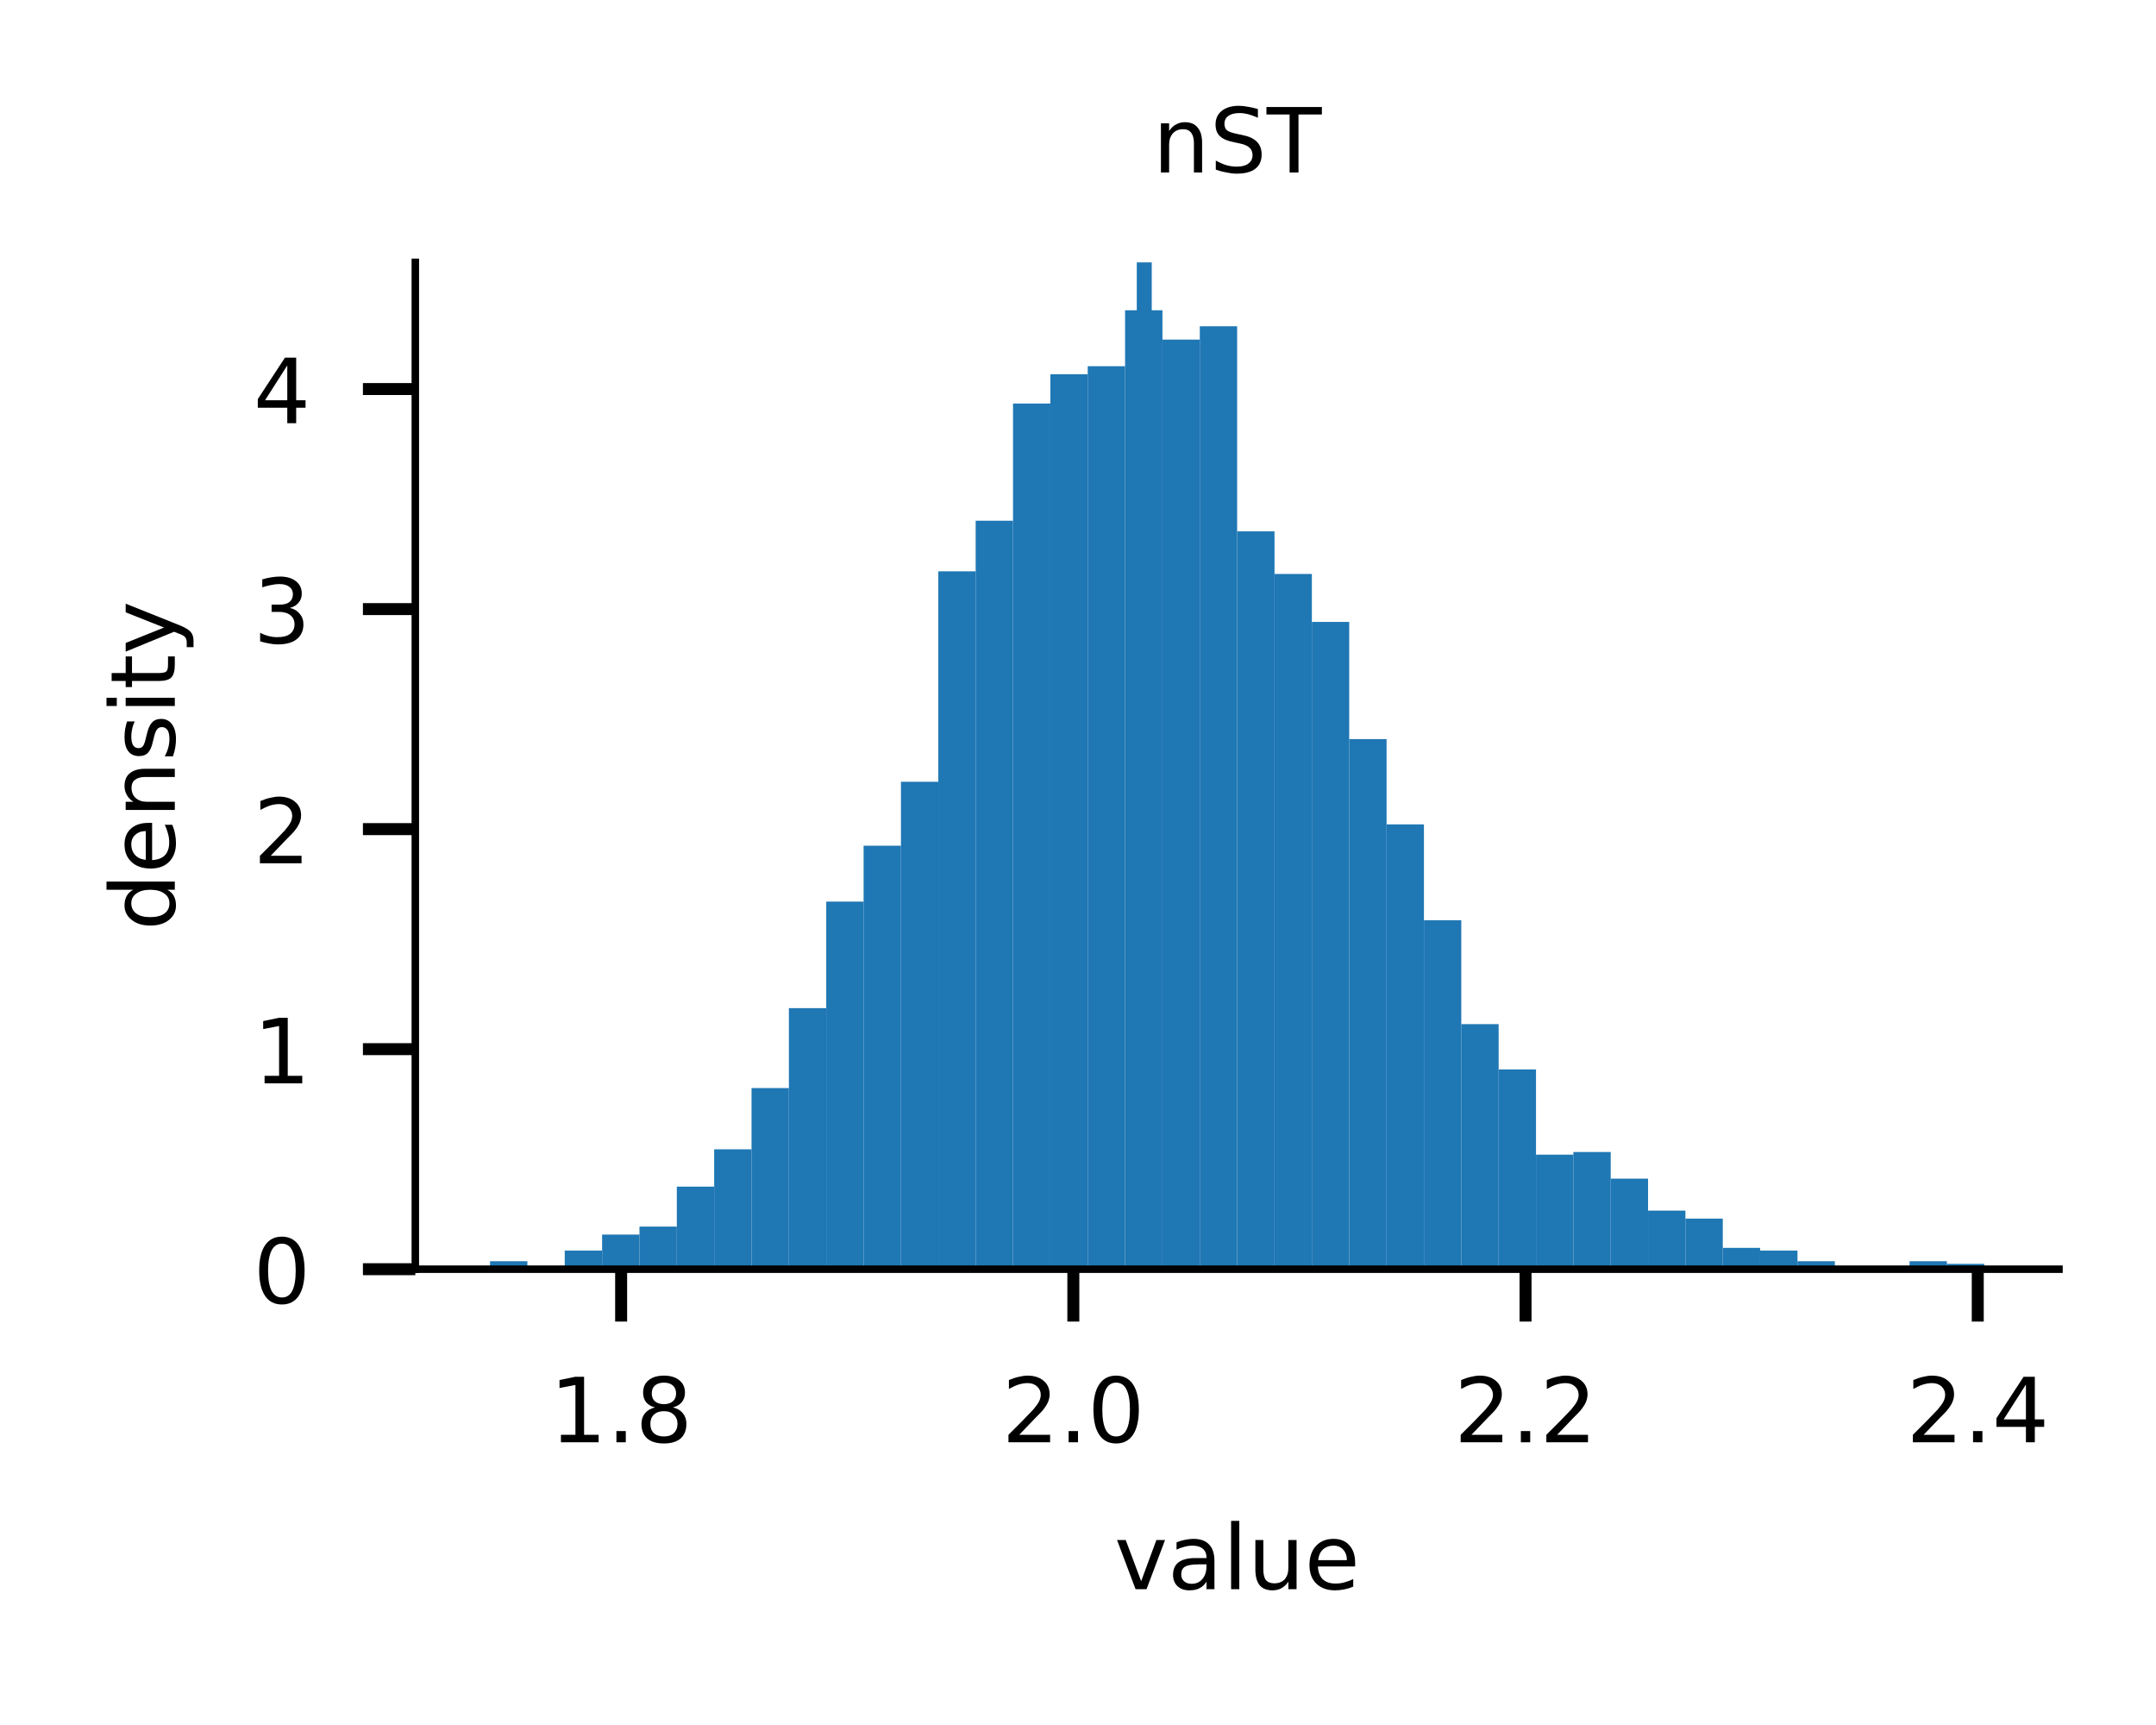
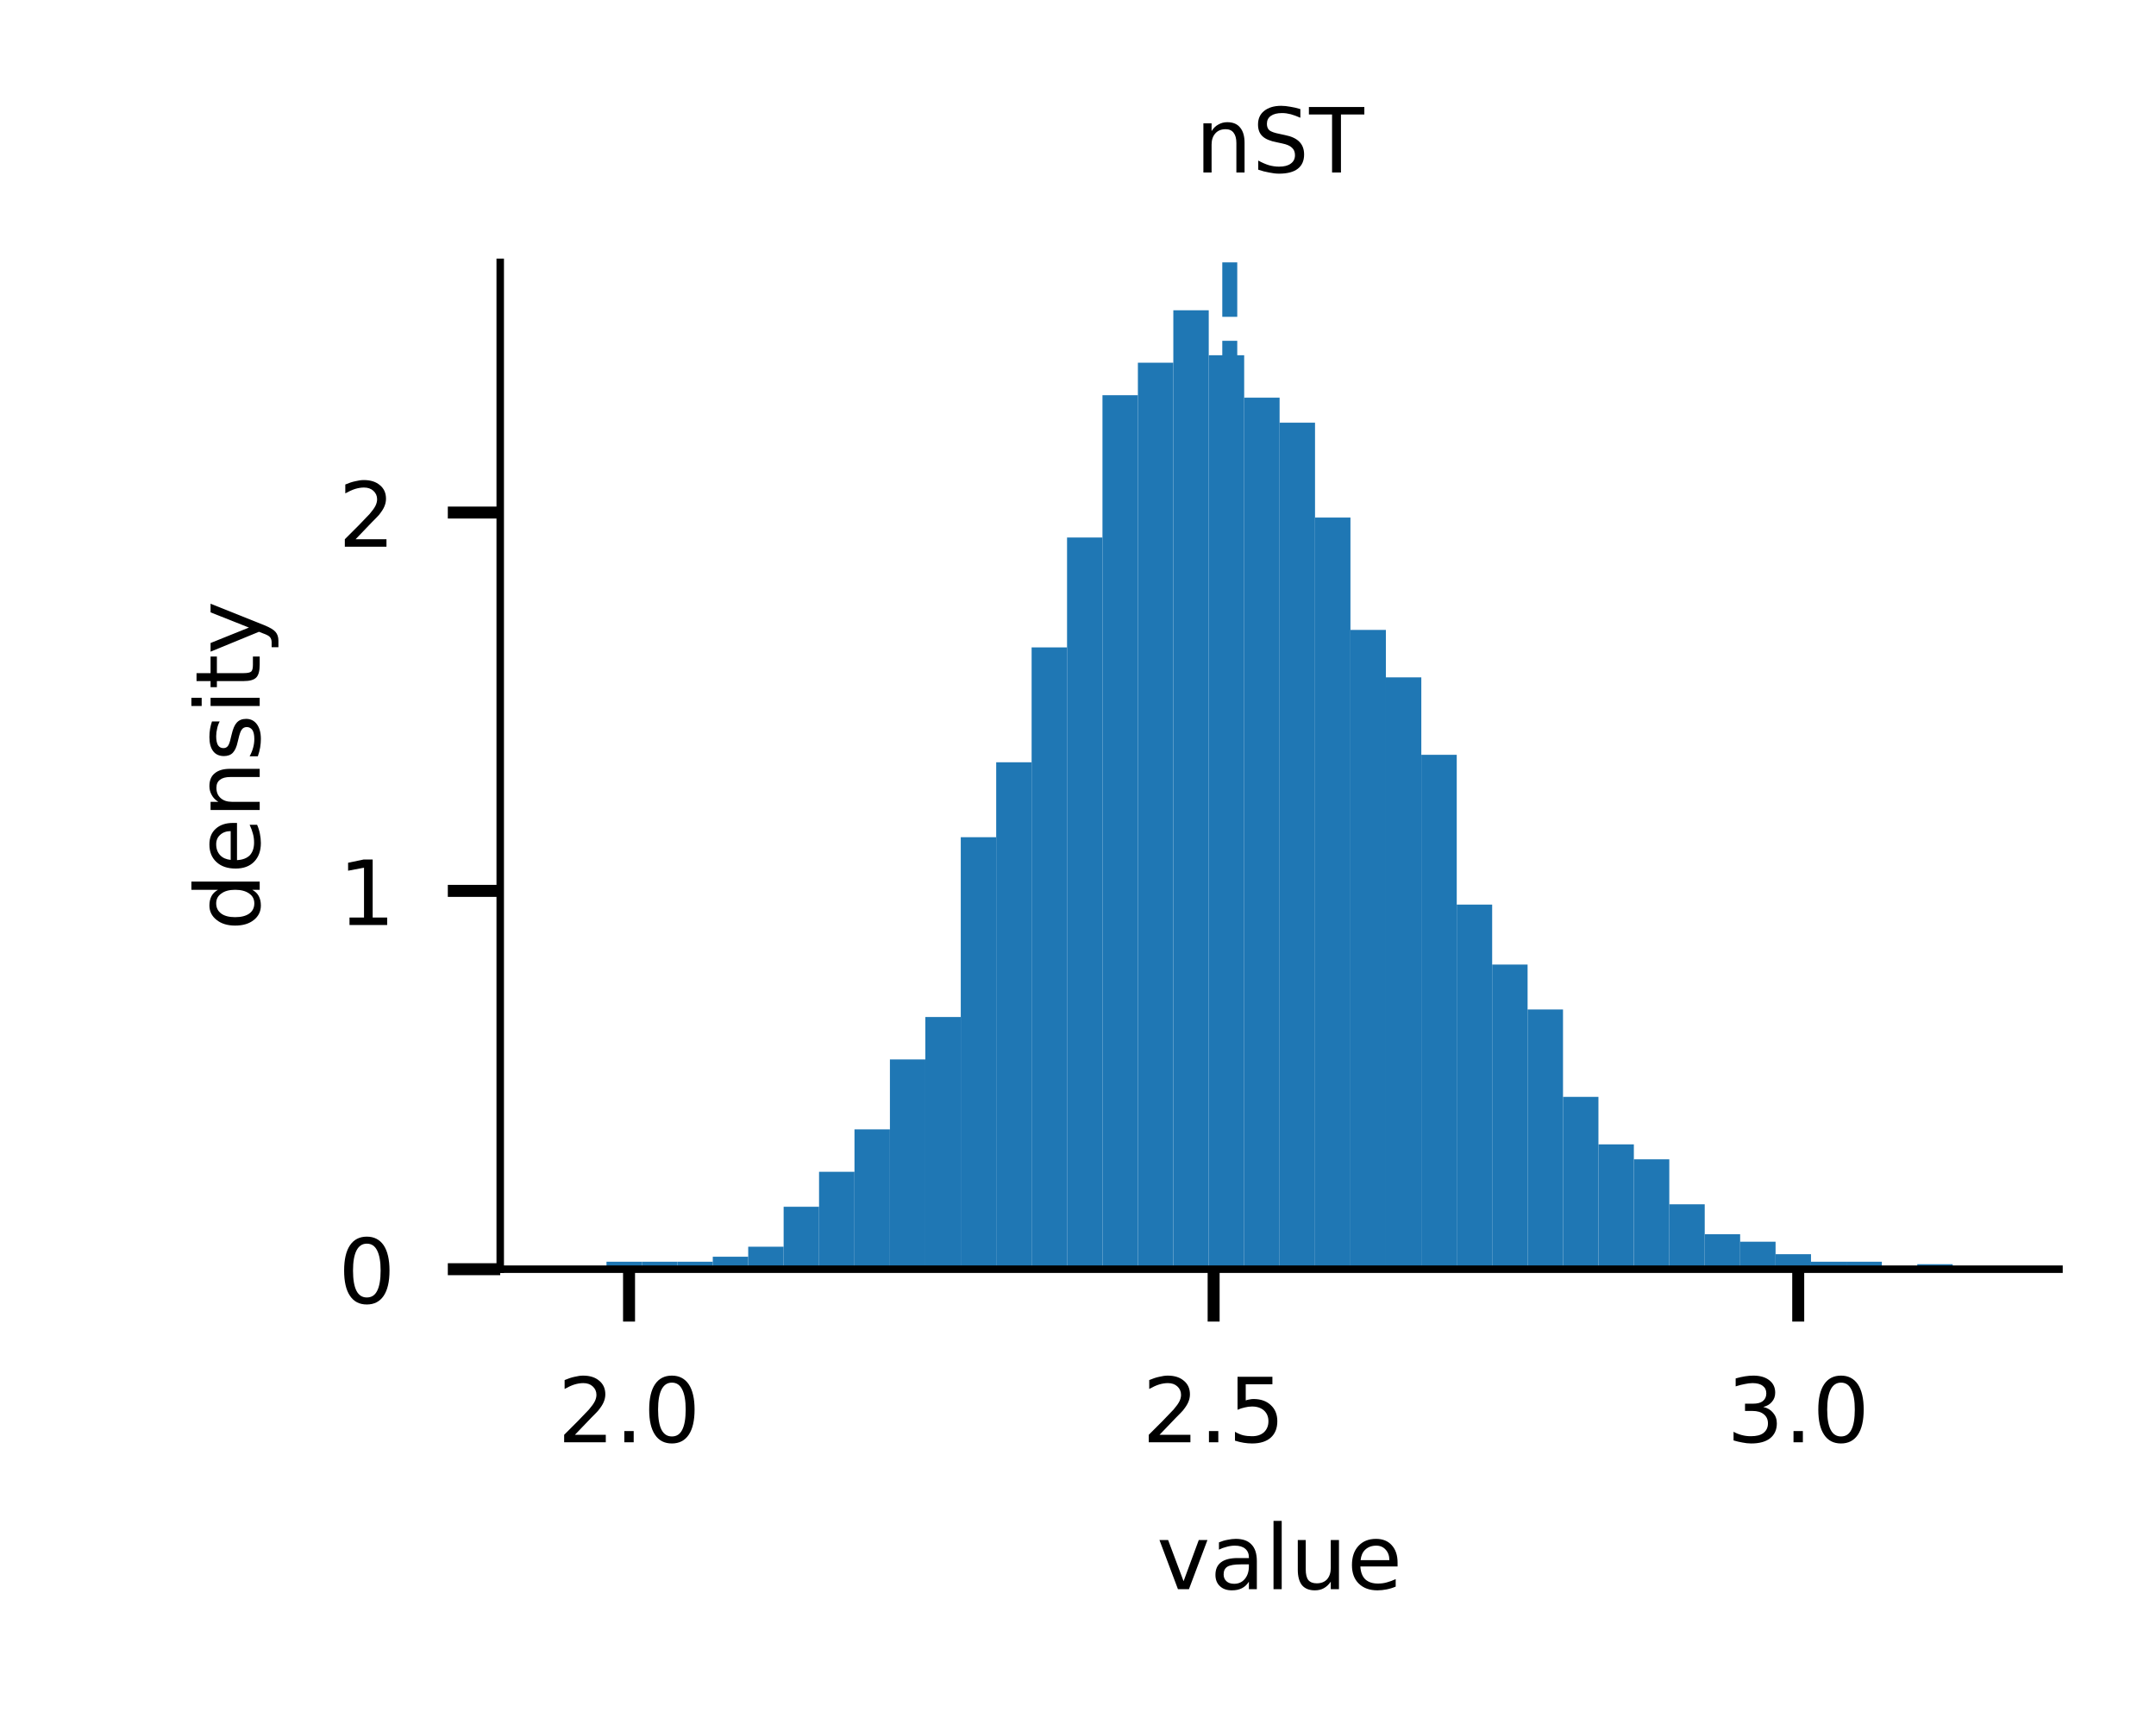
<svg xmlns="http://www.w3.org/2000/svg" xmlns:xlink="http://www.w3.org/1999/xlink" width="144pt" height="115.2pt" viewBox="0 0 144 115.2" version="1.1">
  <defs>
    <style type="text/css">*{stroke-linejoin: round; stroke-linecap: butt}</style>
  </defs>
  <g id="figure_1">
    <g id="patch_1">
      <path d="M 0 115.2  L 144 115.2  L 144 0  L 0 0  L 0 115.2  z " style="fill: none" />
    </g>
    <g id="axes_1">
      <g id="patch_2">
-         <path d="M 27.74 84.76  L 137.52 84.76  L 137.52 17.52  L 27.74 17.52  L 27.74 84.76  z " style="fill: none" />
+         <path d="M 33.41 84.76  L 137.52 84.76  L 137.52 17.52  L 33.41 17.52  L 33.41 84.76  z " style="fill: none" />
      </g>
      <g id="patch_3">
-         <path d="M 32.73 84.76  L 35.225 84.76  L 35.225 84.226  L 32.73 84.226  z " clip-path="url(#pf187694fb6)" style="fill: #1f77b4" />
+         <path d="M 38.142 84.76  L 40.508 84.76  L 40.508 84.593  L 38.142 84.593  z " clip-path="url(#p50c3a2fd43)" style="fill: #1f77b4" />
      </g>
      <g id="patch_4">
-         <path d="M 35.225 84.76  L 37.72 84.76  L 37.72 84.582  L 35.225 84.582  z " clip-path="url(#pf187694fb6)" style="fill: #1f77b4" />
+         <path d="M 40.508 84.76  L 42.875 84.76  L 42.875 84.26  L 40.508 84.26  z " clip-path="url(#p50c3a2fd43)" style="fill: #1f77b4" />
      </g>
      <g id="patch_5">
-         <path d="M 37.72 84.76  L 40.215 84.76  L 40.215 83.515  L 37.72 83.515  z " clip-path="url(#pf187694fb6)" style="fill: #1f77b4" />
+         <path d="M 42.875 84.76  L 45.241 84.76  L 45.241 84.26  L 42.875 84.26  z " clip-path="url(#p50c3a2fd43)" style="fill: #1f77b4" />
      </g>
      <g id="patch_6">
-         <path d="M 40.215 84.76  L 42.71 84.76  L 42.71 82.448  L 40.215 82.448  z " clip-path="url(#pf187694fb6)" style="fill: #1f77b4" />
+         <path d="M 45.241 84.76  L 47.607 84.76  L 47.607 84.26  L 45.241 84.26  z " clip-path="url(#p50c3a2fd43)" style="fill: #1f77b4" />
      </g>
      <g id="patch_7">
-         <path d="M 42.71 84.76  L 45.205 84.76  L 45.205 81.914  L 42.71 81.914  z " clip-path="url(#pf187694fb6)" style="fill: #1f77b4" />
+         <path d="M 47.607 84.76  L 49.973 84.76  L 49.973 83.926  L 47.607 83.926  z " clip-path="url(#p50c3a2fd43)" style="fill: #1f77b4" />
      </g>
      <g id="patch_8">
-         <path d="M 45.205 84.76  L 47.7 84.76  L 47.7 79.246  L 45.205 79.246  z " clip-path="url(#pf187694fb6)" style="fill: #1f77b4" />
+         <path d="M 49.973 84.76  L 52.339 84.76  L 52.339 83.259  L 49.973 83.259  z " clip-path="url(#p50c3a2fd43)" style="fill: #1f77b4" />
      </g>
      <g id="patch_9">
-         <path d="M 47.7 84.76  L 50.195 84.76  L 50.195 76.755  L 47.7 76.755  z " clip-path="url(#pf187694fb6)" style="fill: #1f77b4" />
+         <path d="M 52.339 84.76  L 54.705 84.76  L 54.705 80.591  L 52.339 80.591  z " clip-path="url(#p50c3a2fd43)" style="fill: #1f77b4" />
      </g>
      <g id="patch_10">
-         <path d="M 50.195 84.76  L 52.69 84.76  L 52.69 72.664  L 50.195 72.664  z " clip-path="url(#pf187694fb6)" style="fill: #1f77b4" />
+         <path d="M 54.705 84.76  L 57.071 84.76  L 57.071 78.256  L 54.705 78.256  z " clip-path="url(#p50c3a2fd43)" style="fill: #1f77b4" />
      </g>
      <g id="patch_11">
-         <path d="M 52.69 84.76  L 55.185 84.76  L 55.185 67.327  L 52.69 67.327  z " clip-path="url(#pf187694fb6)" style="fill: #1f77b4" />
+         <path d="M 57.071 84.76  L 59.438 84.76  L 59.438 75.421  L 57.071 75.421  z " clip-path="url(#p50c3a2fd43)" style="fill: #1f77b4" />
      </g>
      <g id="patch_12">
-         <path d="M 55.185 84.76  L 57.68 84.76  L 57.68 60.212  L 55.185 60.212  z " clip-path="url(#pf187694fb6)" style="fill: #1f77b4" />
+         <path d="M 59.438 84.76  L 61.804 84.76  L 61.804 70.752  L 59.438 70.752  z " clip-path="url(#p50c3a2fd43)" style="fill: #1f77b4" />
      </g>
      <g id="patch_13">
-         <path d="M 57.68 84.76  L 60.175 84.76  L 60.175 56.477  L 57.68 56.477  z " clip-path="url(#pf187694fb6)" style="fill: #1f77b4" />
+         <path d="M 61.804 84.76  L 64.17 84.76  L 64.17 67.917  L 61.804 67.917  z " clip-path="url(#p50c3a2fd43)" style="fill: #1f77b4" />
      </g>
      <g id="patch_14">
-         <path d="M 60.175 84.76  L 62.67 84.76  L 62.67 52.207  L 60.175 52.207  z " clip-path="url(#pf187694fb6)" style="fill: #1f77b4" />
+         <path d="M 64.17 84.76  L 66.536 84.76  L 66.536 55.91  L 64.17 55.91  z " clip-path="url(#p50c3a2fd43)" style="fill: #1f77b4" />
      </g>
      <g id="patch_15">
-         <path d="M 62.67 84.76  L 65.165 84.76  L 65.165 38.154  L 62.67 38.154  z " clip-path="url(#pf187694fb6)" style="fill: #1f77b4" />
+         <path d="M 66.536 84.76  L 68.902 84.76  L 68.902 50.907  L 66.536 50.907  z " clip-path="url(#p50c3a2fd43)" style="fill: #1f77b4" />
      </g>
      <g id="patch_16">
-         <path d="M 65.165 84.76  L 67.66 84.76  L 67.66 34.775  L 65.165 34.775  z " clip-path="url(#pf187694fb6)" style="fill: #1f77b4" />
+         <path d="M 68.902 84.76  L 71.268 84.76  L 71.268 43.235  L 68.902 43.235  z " clip-path="url(#p50c3a2fd43)" style="fill: #1f77b4" />
      </g>
      <g id="patch_17">
-         <path d="M 67.66 84.76  L 70.155 84.76  L 70.155 26.948  L 67.66 26.948  z " clip-path="url(#pf187694fb6)" style="fill: #1f77b4" />
+         <path d="M 71.268 84.76  L 73.634 84.76  L 73.634 35.898  L 71.268 35.898  z " clip-path="url(#p50c3a2fd43)" style="fill: #1f77b4" />
      </g>
      <g id="patch_18">
-         <path d="M 70.155 84.76  L 72.65 84.76  L 72.65 24.991  L 70.155 24.991  z " clip-path="url(#pf187694fb6)" style="fill: #1f77b4" />
+         <path d="M 73.634 84.76  L 76 84.76  L 76 26.392  L 73.634 26.392  z " clip-path="url(#p50c3a2fd43)" style="fill: #1f77b4" />
      </g>
      <g id="patch_19">
-         <path d="M 72.65 84.76  L 75.145 84.76  L 75.145 24.457  L 72.65 24.457  z " clip-path="url(#pf187694fb6)" style="fill: #1f77b4" />
+         <path d="M 76 84.76  L 78.367 84.76  L 78.367 24.224  L 76 24.224  z " clip-path="url(#p50c3a2fd43)" style="fill: #1f77b4" />
      </g>
      <g id="patch_20">
-         <path d="M 75.145 84.76  L 77.64 84.76  L 77.64 20.722  L 75.145 20.722  z " clip-path="url(#pf187694fb6)" style="fill: #1f77b4" />
+         <path d="M 78.367 84.76  L 80.733 84.76  L 80.733 20.722  L 78.367 20.722  z " clip-path="url(#p50c3a2fd43)" style="fill: #1f77b4" />
      </g>
      <g id="patch_21">
-         <path d="M 77.64 84.76  L 80.135 84.76  L 80.135 22.679  L 77.64 22.679  z " clip-path="url(#pf187694fb6)" style="fill: #1f77b4" />
+         <path d="M 80.733 84.76  L 83.099 84.76  L 83.099 23.724  L 80.733 23.724  z " clip-path="url(#p50c3a2fd43)" style="fill: #1f77b4" />
      </g>
      <g id="patch_22">
-         <path d="M 80.135 84.76  L 82.63 84.76  L 82.63 21.789  L 80.135 21.789  z " clip-path="url(#pf187694fb6)" style="fill: #1f77b4" />
+         <path d="M 83.099 84.76  L 85.465 84.76  L 85.465 26.559  L 83.099 26.559  z " clip-path="url(#p50c3a2fd43)" style="fill: #1f77b4" />
      </g>
      <g id="patch_23">
-         <path d="M 82.63 84.76  L 85.125 84.76  L 85.125 35.486  L 82.63 35.486  z " clip-path="url(#pf187694fb6)" style="fill: #1f77b4" />
+         <path d="M 85.465 84.76  L 87.831 84.76  L 87.831 28.226  L 85.465 28.226  z " clip-path="url(#p50c3a2fd43)" style="fill: #1f77b4" />
      </g>
      <g id="patch_24">
-         <path d="M 85.125 84.76  L 87.62 84.76  L 87.62 38.332  L 85.125 38.332  z " clip-path="url(#pf187694fb6)" style="fill: #1f77b4" />
+         <path d="M 87.831 84.76  L 90.197 84.76  L 90.197 34.563  L 87.831 34.563  z " clip-path="url(#p50c3a2fd43)" style="fill: #1f77b4" />
      </g>
      <g id="patch_25">
-         <path d="M 87.62 84.76  L 90.115 84.76  L 90.115 41.534  L 87.62 41.534  z " clip-path="url(#pf187694fb6)" style="fill: #1f77b4" />
+         <path d="M 90.197 84.76  L 92.563 84.76  L 92.563 42.068  L 90.197 42.068  z " clip-path="url(#p50c3a2fd43)" style="fill: #1f77b4" />
      </g>
      <g id="patch_26">
-         <path d="M 90.115 84.76  L 92.61 84.76  L 92.61 49.361  L 90.115 49.361  z " clip-path="url(#pf187694fb6)" style="fill: #1f77b4" />
+         <path d="M 92.563 84.76  L 94.93 84.76  L 94.93 45.236  L 92.563 45.236  z " clip-path="url(#p50c3a2fd43)" style="fill: #1f77b4" />
      </g>
      <g id="patch_27">
-         <path d="M 92.61 84.76  L 95.105 84.76  L 95.105 55.053  L 92.61 55.053  z " clip-path="url(#pf187694fb6)" style="fill: #1f77b4" />
+         <path d="M 94.93 84.76  L 97.296 84.76  L 97.296 50.406  L 94.93 50.406  z " clip-path="url(#p50c3a2fd43)" style="fill: #1f77b4" />
      </g>
      <g id="patch_28">
-         <path d="M 95.105 84.76  L 97.6 84.76  L 97.6 61.457  L 95.105 61.457  z " clip-path="url(#pf187694fb6)" style="fill: #1f77b4" />
+         <path d="M 97.296 84.76  L 99.662 84.76  L 99.662 60.412  L 97.296 60.412  z " clip-path="url(#p50c3a2fd43)" style="fill: #1f77b4" />
      </g>
      <g id="patch_29">
-         <path d="M 97.6 84.76  L 100.095 84.76  L 100.095 68.395  L 97.6 68.395  z " clip-path="url(#pf187694fb6)" style="fill: #1f77b4" />
+         <path d="M 99.662 84.76  L 102.028 84.76  L 102.028 64.415  L 99.662 64.415  z " clip-path="url(#p50c3a2fd43)" style="fill: #1f77b4" />
      </g>
      <g id="patch_30">
-         <path d="M 100.095 84.76  L 102.59 84.76  L 102.59 71.419  L 100.095 71.419  z " clip-path="url(#pf187694fb6)" style="fill: #1f77b4" />
+         <path d="M 102.028 84.76  L 104.394 84.76  L 104.394 67.416  L 102.028 67.416  z " clip-path="url(#p50c3a2fd43)" style="fill: #1f77b4" />
      </g>
      <g id="patch_31">
-         <path d="M 102.59 84.76  L 105.085 84.76  L 105.085 77.111  L 102.59 77.111  z " clip-path="url(#pf187694fb6)" style="fill: #1f77b4" />
+         <path d="M 104.394 84.76  L 106.76 84.76  L 106.76 73.253  L 104.394 73.253  z " clip-path="url(#p50c3a2fd43)" style="fill: #1f77b4" />
      </g>
      <g id="patch_32">
-         <path d="M 105.085 84.76  L 107.58 84.76  L 107.58 76.933  L 105.085 76.933  z " clip-path="url(#pf187694fb6)" style="fill: #1f77b4" />
+         <path d="M 106.76 84.76  L 109.126 84.76  L 109.126 76.422  L 106.76 76.422  z " clip-path="url(#p50c3a2fd43)" style="fill: #1f77b4" />
      </g>
      <g id="patch_33">
-         <path d="M 107.58 84.76  L 110.075 84.76  L 110.075 78.712  L 107.58 78.712  z " clip-path="url(#pf187694fb6)" style="fill: #1f77b4" />
+         <path d="M 109.126 84.76  L 111.493 84.76  L 111.493 77.422  L 109.126 77.422  z " clip-path="url(#p50c3a2fd43)" style="fill: #1f77b4" />
      </g>
      <g id="patch_34">
-         <path d="M 110.075 84.76  L 112.57 84.76  L 112.57 80.847  L 110.075 80.847  z " clip-path="url(#pf187694fb6)" style="fill: #1f77b4" />
+         <path d="M 111.493 84.76  L 113.859 84.76  L 113.859 80.424  L 111.493 80.424  z " clip-path="url(#p50c3a2fd43)" style="fill: #1f77b4" />
      </g>
      <g id="patch_35">
-         <path d="M 112.57 84.76  L 115.065 84.76  L 115.065 81.38  L 112.57 81.38  z " clip-path="url(#pf187694fb6)" style="fill: #1f77b4" />
+         <path d="M 113.859 84.76  L 116.225 84.76  L 116.225 82.425  L 113.859 82.425  z " clip-path="url(#p50c3a2fd43)" style="fill: #1f77b4" />
      </g>
      <g id="patch_36">
-         <path d="M 115.065 84.76  L 117.56 84.76  L 117.56 83.337  L 115.065 83.337  z " clip-path="url(#pf187694fb6)" style="fill: #1f77b4" />
+         <path d="M 116.225 84.76  L 118.591 84.76  L 118.591 82.926  L 116.225 82.926  z " clip-path="url(#p50c3a2fd43)" style="fill: #1f77b4" />
      </g>
      <g id="patch_37">
-         <path d="M 117.56 84.76  L 120.055 84.76  L 120.055 83.515  L 117.56 83.515  z " clip-path="url(#pf187694fb6)" style="fill: #1f77b4" />
+         <path d="M 118.591 84.76  L 120.957 84.76  L 120.957 83.759  L 118.591 83.759  z " clip-path="url(#p50c3a2fd43)" style="fill: #1f77b4" />
      </g>
      <g id="patch_38">
-         <path d="M 120.055 84.76  L 122.55 84.76  L 122.55 84.226  L 120.055 84.226  z " clip-path="url(#pf187694fb6)" style="fill: #1f77b4" />
+         <path d="M 120.957 84.76  L 123.323 84.76  L 123.323 84.26  L 120.957 84.26  z " clip-path="url(#p50c3a2fd43)" style="fill: #1f77b4" />
      </g>
      <g id="patch_39">
-         <path d="M 122.55 84.76  L 125.045 84.76  L 125.045 84.582  L 122.55 84.582  z " clip-path="url(#pf187694fb6)" style="fill: #1f77b4" />
+         <path d="M 123.323 84.76  L 125.689 84.76  L 125.689 84.26  L 123.323 84.26  z " clip-path="url(#p50c3a2fd43)" style="fill: #1f77b4" />
      </g>
      <g id="patch_40">
-         <path d="M 125.045 84.76  L 127.54 84.76  L 127.54 84.582  L 125.045 84.582  z " clip-path="url(#pf187694fb6)" style="fill: #1f77b4" />
+         <path d="M 125.689 84.76  L 128.055 84.76  L 128.055 84.593  L 125.689 84.593  z " clip-path="url(#p50c3a2fd43)" style="fill: #1f77b4" />
      </g>
      <g id="patch_41">
-         <path d="M 127.54 84.76  L 130.035 84.76  L 130.035 84.226  L 127.54 84.226  z " clip-path="url(#pf187694fb6)" style="fill: #1f77b4" />
+         <path d="M 128.055 84.76  L 130.422 84.76  L 130.422 84.426  L 128.055 84.426  z " clip-path="url(#p50c3a2fd43)" style="fill: #1f77b4" />
      </g>
      <g id="patch_42">
-         <path d="M 130.035 84.76  L 132.53 84.76  L 132.53 84.404  L 130.035 84.404  z " clip-path="url(#pf187694fb6)" style="fill: #1f77b4" />
+         <path d="M 130.422 84.76  L 132.788 84.76  L 132.788 84.593  L 130.422 84.593  z " clip-path="url(#p50c3a2fd43)" style="fill: #1f77b4" />
      </g>
      <g id="matplotlib.axis_1">
        <g id="xtick_1">
          <g id="line2d_1">
            <defs>
-               <path id="m772e313f2b" d="M 0 0  L 0 3.5  " style="stroke: #000000; stroke-width: 0.8" />
+               <path id="m5de8e3186b" d="M 0 0  L 0 3.5  " style="stroke: #000000; stroke-width: 0.8" />
            </defs>
            <g>
-               <use xlink:href="#m772e313f2b" x="41.486" y="84.76" style="stroke: #000000; stroke-width: 0.8" />
+               <use xlink:href="#m5de8e3186b" x="42.014" y="84.76" style="stroke: #000000; stroke-width: 0.8" />
            </g>
          </g>
          <g id="text_1">
-             <text style="font-size: 6px; font-family: 'DejaVu Sans', 'Arial', 'Helvetica', 'Lucida Grande', 'Verdana', 'Geneva', 'Lucid', 'Avant Garde', sans-serif; text-anchor: middle" x="41.486" y="96.319" transform="rotate(-0 41.48609 96.31906)">1.8</text>
+             <text style="font-size: 6px; font-family: 'DejaVu Sans', 'Arial', 'Helvetica', 'Lucida Grande', 'Verdana', 'Geneva', 'Lucid', 'Avant Garde', sans-serif; text-anchor: middle" x="42.014" y="96.319" transform="rotate(-0 42.01371 96.31906)">2.0</text>
          </g>
        </g>
        <g id="xtick_2">
          <g id="line2d_2">
            <g>
-               <use xlink:href="#m772e313f2b" x="71.689" y="84.76" style="stroke: #000000; stroke-width: 0.8" />
+               <use xlink:href="#m5de8e3186b" x="81.059" y="84.76" style="stroke: #000000; stroke-width: 0.8" />
            </g>
          </g>
          <g id="text_2">
-             <text style="font-size: 6px; font-family: 'DejaVu Sans', 'Arial', 'Helvetica', 'Lucida Grande', 'Verdana', 'Geneva', 'Lucid', 'Avant Garde', sans-serif; text-anchor: middle" x="71.689" y="96.319" transform="rotate(-0 71.68901 96.31906)">2.0</text>
+             <text style="font-size: 6px; font-family: 'DejaVu Sans', 'Arial', 'Helvetica', 'Lucida Grande', 'Verdana', 'Geneva', 'Lucid', 'Avant Garde', sans-serif; text-anchor: middle" x="81.059" y="96.319" transform="rotate(-0 81.05872 96.31906)">2.5</text>
          </g>
        </g>
        <g id="xtick_3">
          <g id="line2d_3">
            <g>
-               <use xlink:href="#m772e313f2b" x="101.892" y="84.76" style="stroke: #000000; stroke-width: 0.8" />
+               <use xlink:href="#m5de8e3186b" x="120.104" y="84.76" style="stroke: #000000; stroke-width: 0.8" />
            </g>
          </g>
          <g id="text_3">
-             <text style="font-size: 6px; font-family: 'DejaVu Sans', 'Arial', 'Helvetica', 'Lucida Grande', 'Verdana', 'Geneva', 'Lucid', 'Avant Garde', sans-serif; text-anchor: middle" x="101.892" y="96.319" transform="rotate(-0 101.8919 96.31906)">2.2</text>
-           </g>
-         </g>
-         <g id="xtick_4">
-           <g id="line2d_4">
-             <g>
-               <use xlink:href="#m772e313f2b" x="132.095" y="84.76" style="stroke: #000000; stroke-width: 0.8" />
-             </g>
-           </g>
-           <g id="text_4">
-             <text style="font-size: 6px; font-family: 'DejaVu Sans', 'Arial', 'Helvetica', 'Lucida Grande', 'Verdana', 'Geneva', 'Lucid', 'Avant Garde', sans-serif; text-anchor: middle" x="132.095" y="96.319" transform="rotate(-0 132.0948 96.31906)">2.4</text>
-           </g>
-         </g>
-         <g id="text_5">
-           <text style="font-size: 6px; font-family: 'DejaVu Sans', 'Arial', 'Helvetica', 'Lucida Grande', 'Verdana', 'Geneva', 'Lucid', 'Avant Garde', sans-serif; text-anchor: middle" x="82.63" y="106.126" transform="rotate(-0 82.63 106.1259)">value</text>
+             <text style="font-size: 6px; font-family: 'DejaVu Sans', 'Arial', 'Helvetica', 'Lucida Grande', 'Verdana', 'Geneva', 'Lucid', 'Avant Garde', sans-serif; text-anchor: middle" x="120.104" y="96.319" transform="rotate(-0 120.1037 96.31906)">3.0</text>
+           </g>
+         </g>
+         <g id="text_4">
+           <text style="font-size: 6px; font-family: 'DejaVu Sans', 'Arial', 'Helvetica', 'Lucida Grande', 'Verdana', 'Geneva', 'Lucid', 'Avant Garde', sans-serif; text-anchor: middle" x="85.465" y="106.126" transform="rotate(-0 85.465 106.1259)">value</text>
        </g>
      </g>
      <g id="matplotlib.axis_2">
        <g id="ytick_1">
+           <g id="line2d_4">
+             <defs>
+               <path id="me9efd8ac71" d="M 0 0  L -3.5 0  " style="stroke: #000000; stroke-width: 0.8" />
+             </defs>
+             <g>
+               <use xlink:href="#me9efd8ac71" x="33.41" y="84.76" style="stroke: #000000; stroke-width: 0.8" />
+             </g>
+           </g>
+           <g id="text_5">
+             <text style="font-size: 6px; font-family: 'DejaVu Sans', 'Arial', 'Helvetica', 'Lucida Grande', 'Verdana', 'Geneva', 'Lucid', 'Avant Garde', sans-serif; text-anchor: end" x="26.41" y="87.04" transform="rotate(-0 26.41 87.03953)">0</text>
+           </g>
+         </g>
+         <g id="ytick_2">
          <g id="line2d_5">
-             <defs>
-               <path id="m168f091f3f" d="M 0 0  L -3.5 0  " style="stroke: #000000; stroke-width: 0.8" />
-             </defs>
-             <g>
-               <use xlink:href="#m168f091f3f" x="27.74" y="84.76" style="stroke: #000000; stroke-width: 0.8" />
+             <g>
+               <use xlink:href="#me9efd8ac71" x="33.41" y="59.495" style="stroke: #000000; stroke-width: 0.8" />
            </g>
          </g>
          <g id="text_6">
-             <text style="font-size: 6px; font-family: 'DejaVu Sans', 'Arial', 'Helvetica', 'Lucida Grande', 'Verdana', 'Geneva', 'Lucid', 'Avant Garde', sans-serif; text-anchor: end" x="20.74" y="87.04" transform="rotate(-0 20.74 87.03953)">0</text>
-           </g>
-         </g>
-         <g id="ytick_2">
+             <text style="font-size: 6px; font-family: 'DejaVu Sans', 'Arial', 'Helvetica', 'Lucida Grande', 'Verdana', 'Geneva', 'Lucid', 'Avant Garde', sans-serif; text-anchor: end" x="26.41" y="61.774" transform="rotate(-0 26.41 61.77441)">1</text>
+           </g>
+         </g>
+         <g id="ytick_3">
          <g id="line2d_6">
            <g>
-               <use xlink:href="#m168f091f3f" x="27.74" y="70.065" style="stroke: #000000; stroke-width: 0.8" />
+               <use xlink:href="#me9efd8ac71" x="33.41" y="34.23" style="stroke: #000000; stroke-width: 0.8" />
            </g>
          </g>
          <g id="text_7">
-             <text style="font-size: 6px; font-family: 'DejaVu Sans', 'Arial', 'Helvetica', 'Lucida Grande', 'Verdana', 'Geneva', 'Lucid', 'Avant Garde', sans-serif; text-anchor: end" x="20.74" y="72.345" transform="rotate(-0 20.74 72.34494)">1</text>
-           </g>
-         </g>
-         <g id="ytick_3">
-           <g id="line2d_7">
-             <g>
-               <use xlink:href="#m168f091f3f" x="27.74" y="55.371" style="stroke: #000000; stroke-width: 0.8" />
-             </g>
-           </g>
-           <g id="text_8">
-             <text style="font-size: 6px; font-family: 'DejaVu Sans', 'Arial', 'Helvetica', 'Lucida Grande', 'Verdana', 'Geneva', 'Lucid', 'Avant Garde', sans-serif; text-anchor: end" x="20.74" y="57.65" transform="rotate(-0 20.74 57.65035)">2</text>
-           </g>
-         </g>
-         <g id="ytick_4">
-           <g id="line2d_8">
-             <g>
-               <use xlink:href="#m168f091f3f" x="27.74" y="40.676" style="stroke: #000000; stroke-width: 0.8" />
-             </g>
-           </g>
-           <g id="text_9">
-             <text style="font-size: 6px; font-family: 'DejaVu Sans', 'Arial', 'Helvetica', 'Lucida Grande', 'Verdana', 'Geneva', 'Lucid', 'Avant Garde', sans-serif; text-anchor: end" x="20.74" y="42.956" transform="rotate(-0 20.74 42.95575)">3</text>
-           </g>
-         </g>
-         <g id="ytick_5">
-           <g id="line2d_9">
-             <g>
-               <use xlink:href="#m168f091f3f" x="27.74" y="25.982" style="stroke: #000000; stroke-width: 0.8" />
-             </g>
-           </g>
-           <g id="text_10">
-             <text style="font-size: 6px; font-family: 'DejaVu Sans', 'Arial', 'Helvetica', 'Lucida Grande', 'Verdana', 'Geneva', 'Lucid', 'Avant Garde', sans-serif; text-anchor: end" x="20.74" y="28.261" transform="rotate(-0 20.74 28.26116)">4</text>
-           </g>
-         </g>
-         <g id="text_11">
-           <text style="font-size: 6px; font-family: 'DejaVu Sans', 'Arial', 'Helvetica', 'Lucida Grande', 'Verdana', 'Geneva', 'Lucid', 'Avant Garde', sans-serif; text-anchor: middle" x="11.675" y="51.14" transform="rotate(-90 11.67469 51.14)">density</text>
-         </g>
-       </g>
-       <g id="line2d_10">
-         <path d="M 76.426 84.76  L 76.426 17.52  " clip-path="url(#pf187694fb6)" style="fill: none; stroke-dasharray: 3.7,1.6; stroke-dashoffset: 0; stroke: #1f77b4" />
+             <text style="font-size: 6px; font-family: 'DejaVu Sans', 'Arial', 'Helvetica', 'Lucida Grande', 'Verdana', 'Geneva', 'Lucid', 'Avant Garde', sans-serif; text-anchor: end" x="26.41" y="36.509" transform="rotate(-0 26.41 36.50928)">2</text>
+           </g>
+         </g>
+         <g id="text_8">
+           <text style="font-size: 6px; font-family: 'DejaVu Sans', 'Arial', 'Helvetica', 'Lucida Grande', 'Verdana', 'Geneva', 'Lucid', 'Avant Garde', sans-serif; text-anchor: middle" x="17.345" y="51.14" transform="rotate(-90 17.34469 51.14)">density</text>
+         </g>
+       </g>
+       <g id="line2d_7">
+         <path d="M 82.137 84.76  L 82.137 17.52  " clip-path="url(#p50c3a2fd43)" style="fill: none; stroke-dasharray: 3.7,1.6; stroke-dashoffset: 0; stroke: #1f77b4" />
      </g>
      <g id="patch_43">
-         <path d="M 27.74 84.76  L 27.74 17.52  " style="fill: none; stroke: #000000; stroke-width: 0.5; stroke-linejoin: miter; stroke-linecap: square" />
+         <path d="M 33.41 84.76  L 33.41 17.52  " style="fill: none; stroke: #000000; stroke-width: 0.5; stroke-linejoin: miter; stroke-linecap: square" />
      </g>
      <g id="patch_44">
-         <path d="M 27.74 84.76  L 137.52 84.76  " style="fill: none; stroke: #000000; stroke-width: 0.5; stroke-linejoin: miter; stroke-linecap: square" />
-       </g>
-       <g id="text_12">
-         <text style="font-size: 6px; font-family: 'DejaVu Sans', 'Arial', 'Helvetica', 'Lucida Grande', 'Verdana', 'Geneva', 'Lucid', 'Avant Garde', sans-serif; text-anchor: middle" x="82.63" y="11.52" transform="rotate(-0 82.63 11.52)">nST</text>
+         <path d="M 33.41 84.76  L 137.52 84.76  " style="fill: none; stroke: #000000; stroke-width: 0.5; stroke-linejoin: miter; stroke-linecap: square" />
+       </g>
+       <g id="text_9">
+         <text style="font-size: 6px; font-family: 'DejaVu Sans', 'Arial', 'Helvetica', 'Lucida Grande', 'Verdana', 'Geneva', 'Lucid', 'Avant Garde', sans-serif; text-anchor: middle" x="85.465" y="11.52" transform="rotate(-0 85.465 11.52)">nST</text>
      </g>
    </g>
  </g>
  <defs>
-     <clipPath id="pf187694fb6">
-       <rect x="27.74" y="17.52" width="109.78" height="67.24" />
+     <clipPath id="p50c3a2fd43">
+       <rect x="33.41" y="17.52" width="104.11" height="67.24" />
    </clipPath>
  </defs>
</svg>
